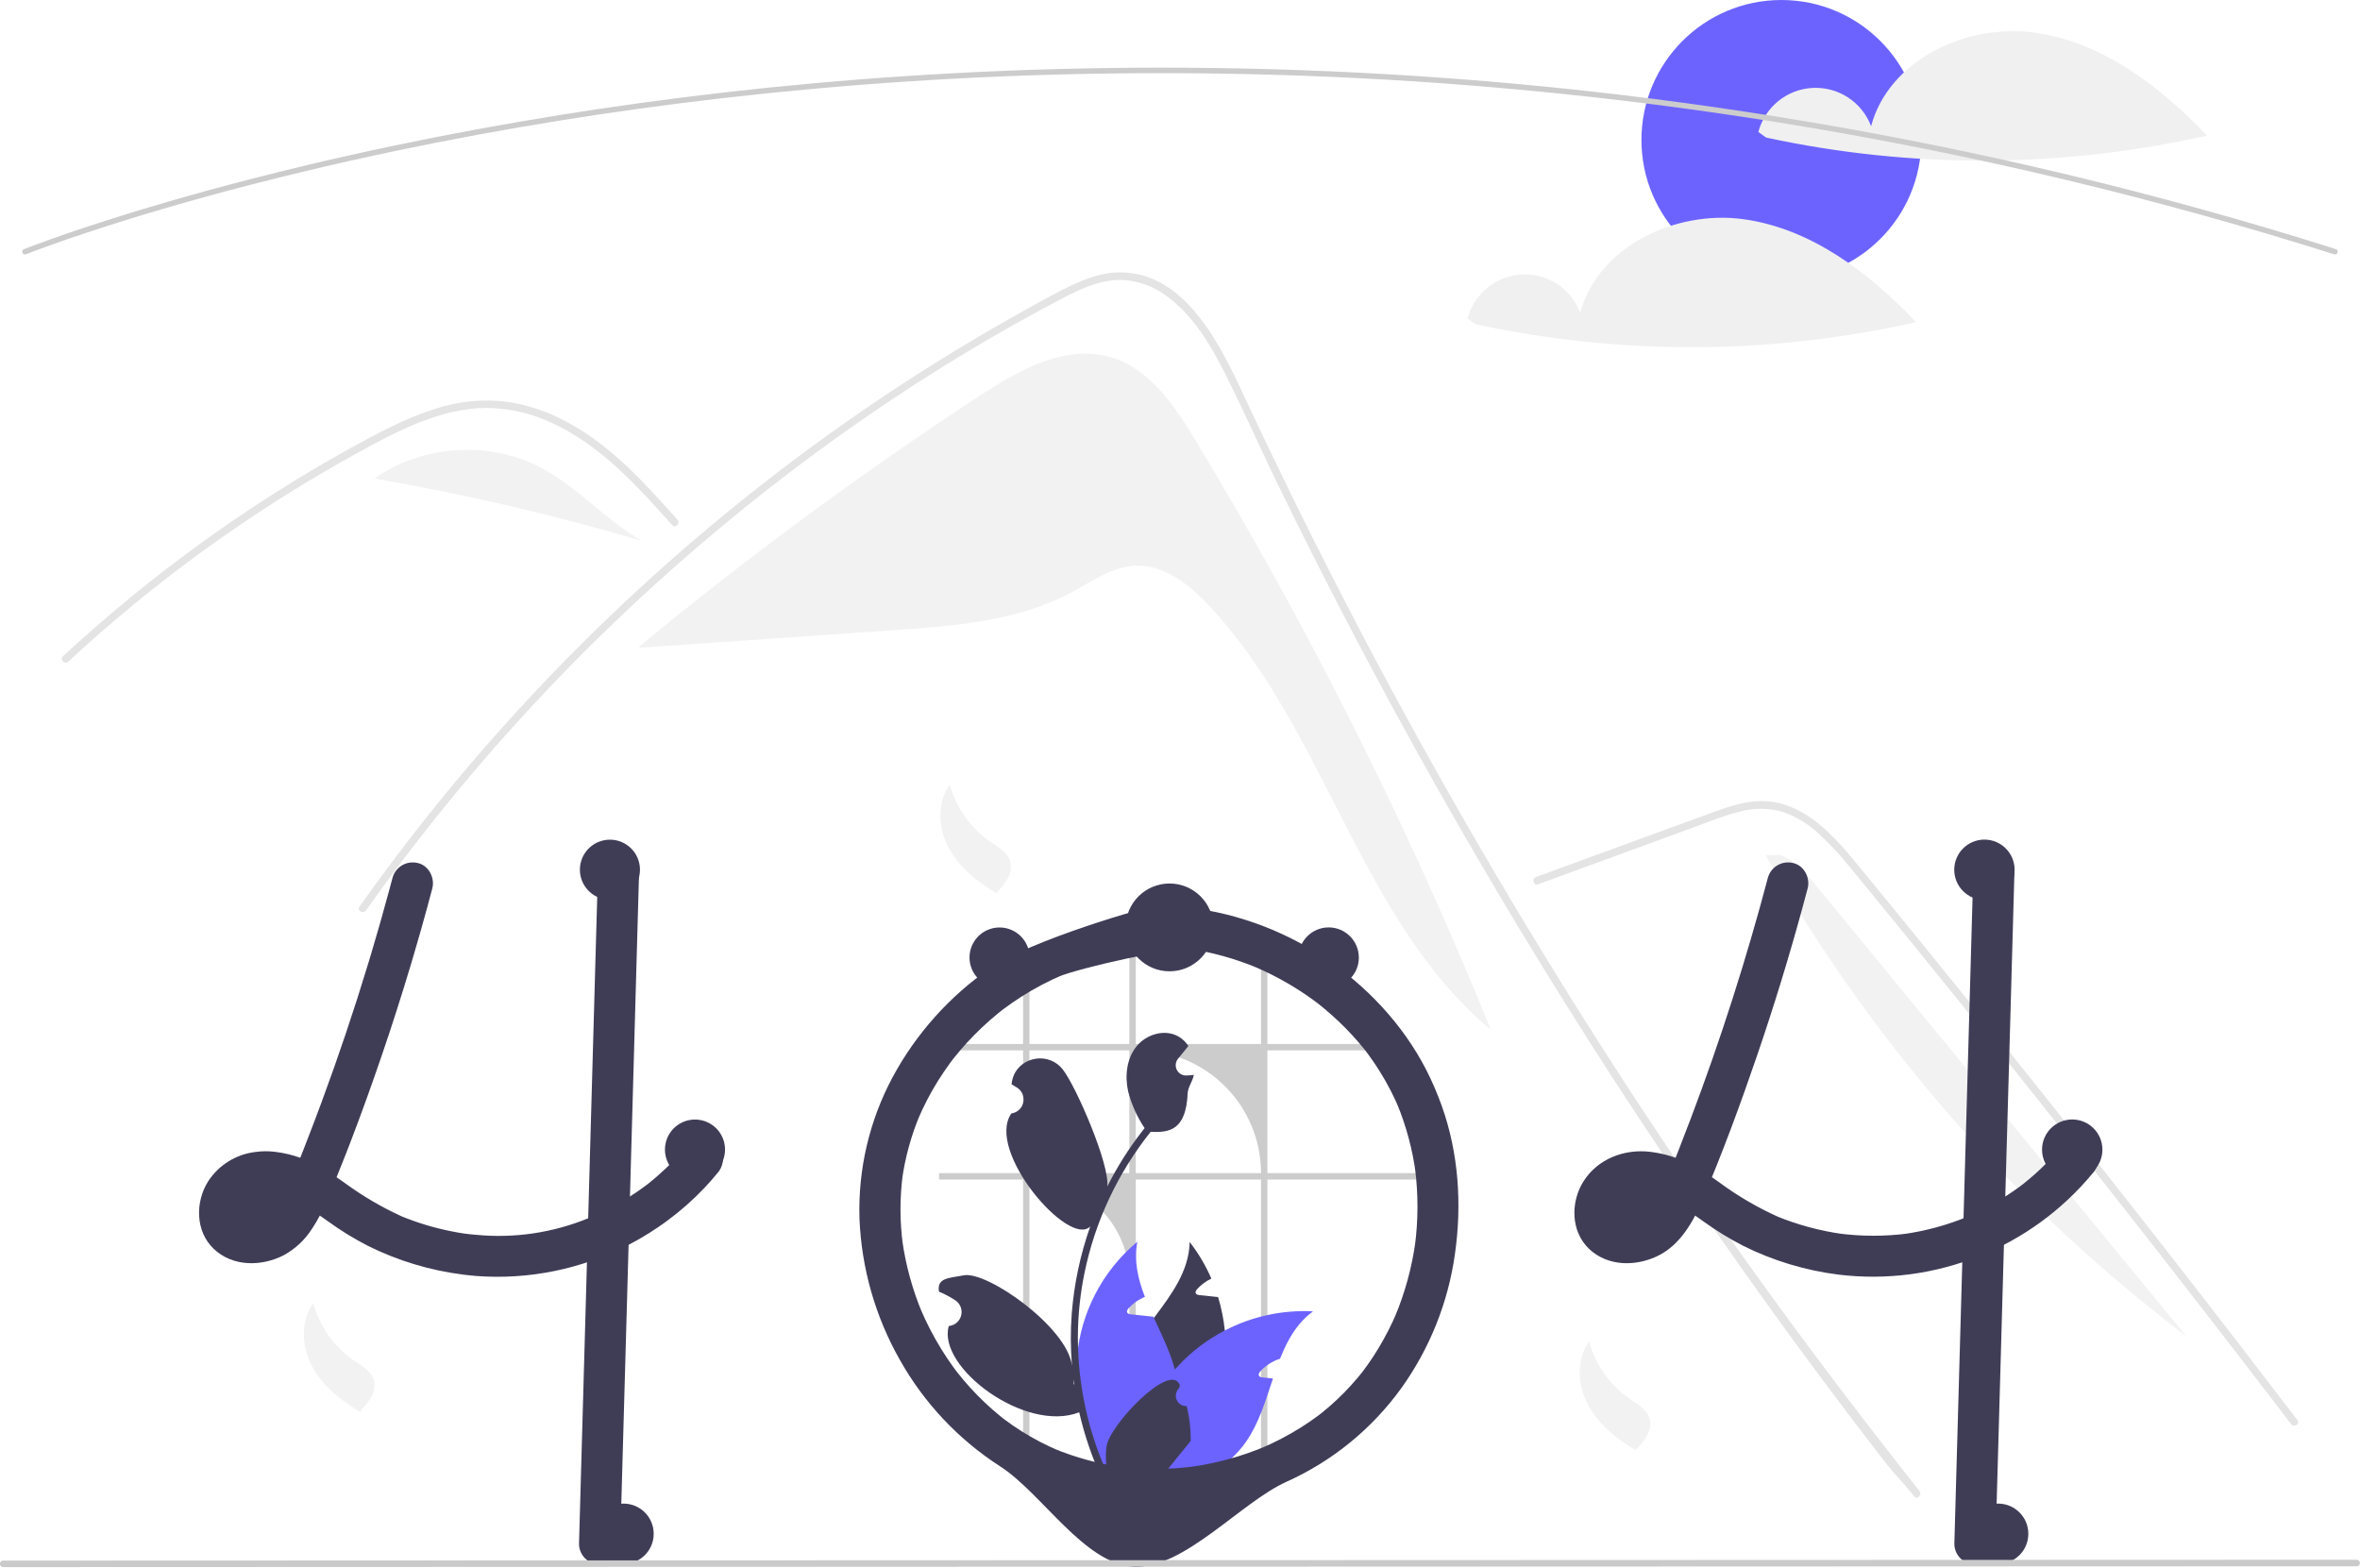
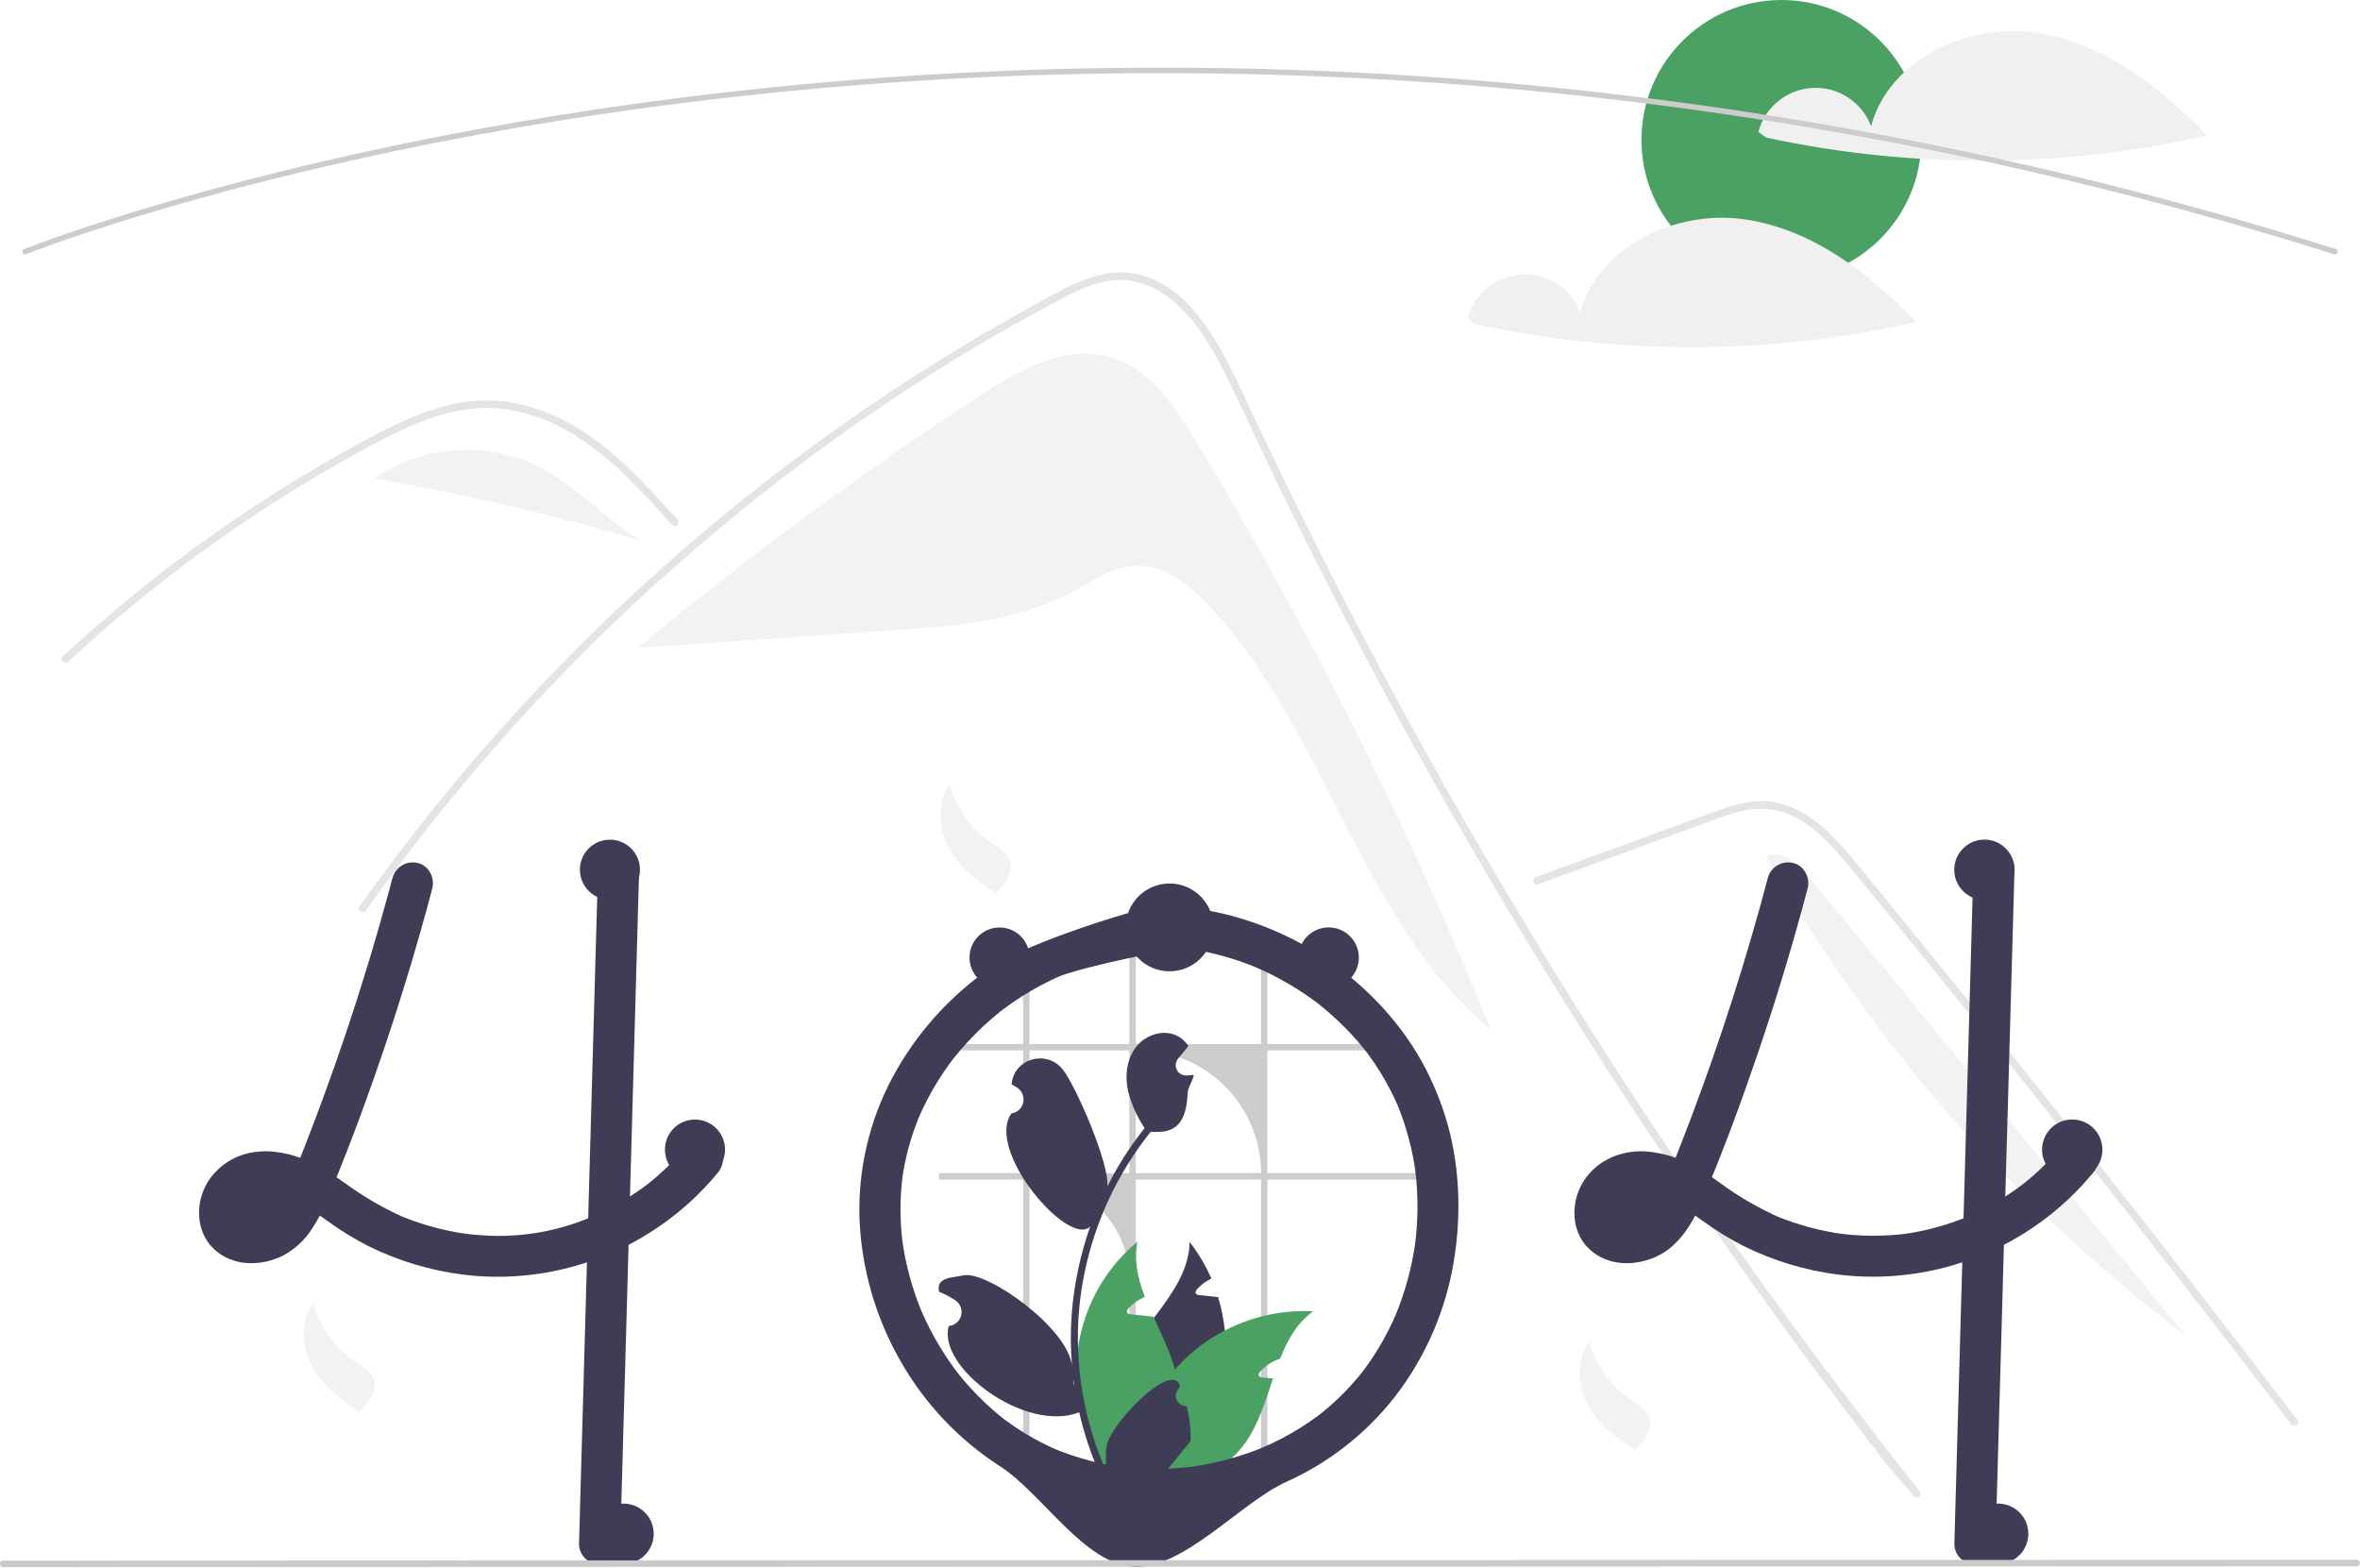
<svg xmlns="http://www.w3.org/2000/svg" data-name="Layer 1" width="860.131" height="571.148" viewBox="0 0 860.131 571.148">
  <path d="M605.67,324.953c-7.669-12.684-16.757-26.228-30.99-30.37-16.482-4.796-33.413,4.732-47.775,14.135a1392.157,1392.157,0,0,0-123.893,91.283l.043.492q46.226-3.188,92.451-6.376c22.265-1.535,45.296-3.283,64.972-13.816,7.467-3.997,14.745-9.336,23.206-9.708,10.512-.462,19.677,6.879,26.88,14.549,42.607,45.371,54.937,114.754,102.738,154.616A1516.995,1516.995,0,0,0,605.67,324.953Z" transform="translate(-169.9343 -164.426)" fill="#f2f2f2" />
  <path d="M867.571,709.781c-4.712-5.95-6.637-7.343-11.285-13.348q-56.764-73.416-106.708-151.792-33.924-53.23-64.483-108.504-14.549-26.278-28.3-52.969-10.67-20.695-20.865-41.638c-1.944-3.988-3.832-7.994-5.711-12.009-4.428-9.442-8.773-18.93-13.439-28.244-5.317-10.616-11.789-21.745-21.553-28.877a29.405,29.405,0,0,0-15.319-5.895c-7.948-.513-15.282,2.769-22.176,6.353-50.439,26.301-97.659,59.276-140.37,96.798A730.778,730.778,0,0,0,303.322,496.247c-1.008,1.439-3.392.064-2.374-1.384q6.009-8.498,12.257-16.813A734.817,734.817,0,0,1,500.805,303.064q18.248-11.826,37.183-22.542c6.362-3.603,12.752-7.16,19.251-10.497,6.371-3.273,13.137-6.215,20.416-6.325,24.77-.385,37.595,27.667,46.405,46.542q4.153,8.911,8.406,17.766,16.075,33.621,33.387,66.628,10.685,20.379,21.837,40.52,34.707,62.718,73.779,122.897c34.506,53.143,68.737,100.089,108.046,149.785C870.596,709.213,868.662,711.175,867.571,709.781Z" transform="translate(-169.9343 -164.426)" fill="#e4e4e4" />
  <path d="M414.916,355.804c-1.439-1.604-2.869-3.209-4.318-4.813-11.422-12.633-23.679-25.118-39.364-32.361a57.11,57.11,0,0,0-23.927-5.546c-8.562.028-16.932,2.273-24.843,5.418-3.74,1.494-7.398,3.19-11.001,4.996-4.116,2.072-8.159,4.281-12.183,6.509q-11.331,6.27-22.368,13.091-21.961,13.572-42.546,29.216-10.671,8.113-20.902,16.758-9.516,8.031-18.646,16.492c-1.302,1.201-3.245-.743-1.944-1.943,1.604-1.494,3.227-2.979,4.85-4.446q6.875-6.215,13.971-12.193,12.939-10.918,26.549-20.993,21.163-15.676,43.783-29.225,11.304-6.765,22.918-12.963c2.338-1.247,4.703-2.466,7.096-3.621a113.116,113.116,0,0,1,16.868-6.866,60.006,60.006,0,0,1,25.476-2.503,66.327,66.327,0,0,1,23.505,8.131c15.401,8.608,27.346,21.919,38.97,34.909C418.033,355.171,416.099,357.124,414.916,355.804Z" transform="translate(-169.9343 -164.426)" fill="#e4e4e4" />
  <path d="M730.477,486.711l36.905-13.498,18.323-6.702c5.968-2.183,11.921-4.667,18.09-6.23a28.539,28.539,0,0,1,16.374.209,37.738,37.738,0,0,1,12.771,7.917,103.64,103.64,0,0,1,10.475,11.186c3.989,4.794,7.92,9.639,11.868,14.467q24.441,29.891,48.563,60.041,24.121,30.15,47.92,60.556,23.857,30.48,47.385,61.216,2.882,3.765,5.76,7.534c1.06,1.388,3.449.02,2.375-1.388Q983.582,650.974,959.549,620.184q-24.092-30.864-48.516-61.466-24.424-30.601-49.179-60.937-6.167-7.558-12.354-15.099c-3.48-4.241-6.92-8.527-10.736-12.474-7.005-7.245-15.758-13.648-26.234-13.822-6.16-.102-12.121,1.852-17.844,3.923-6.17,2.232-12.325,4.506-18.486,6.759l-37.163,13.592-9.291,3.398c-1.649.603-.937,3.262.731,2.652Z" transform="translate(-169.9343 -164.426)" fill="#e4e4e4" />
  <path d="M366.377,334.526c-18.754-9.639-42.771-7.751-60.005,4.291a855.847,855.847,0,0,1,97.371,22.726C390.46,353.759,380.07,341.563,366.377,334.526Z" transform="translate(-169.9343 -164.426)" fill="#f2f2f2" />
  <path d="M306.188,338.784l-3.61,2.935c1.221-1.027,2.491-1.99,3.795-2.901C306.311,338.807,306.249,338.795,306.188,338.784Z" transform="translate(-169.9343 -164.426)" fill="#f2f2f2" />
  <path d="M831.549,486.846c-3.633-4.422-7.56-9.052-12.994-10.848l-5.073.2A575.436,575.436,0,0,0,966.749,651.418Q899.149,569.132,831.549,486.846Z" transform="translate(-169.9343 -164.426)" fill="#f2f2f2" />
  <path d="M516.084,450.367A37.481,37.481,0,0,0,531.015,471.325c2.82,1.92,6.157,3.762,7.122,7.035a8.379,8.379,0,0,1-.874,6.15,24.884,24.884,0,0,1-3.861,5.041l-.137.512c-6.998-4.147-13.656-9.393-17.522-16.551s-4.406-16.539.341-23.145" transform="translate(-169.9343 -164.426)" fill="#f2f2f2" />
  <path d="M749.084,653.367A37.481,37.481,0,0,0,764.015,674.325c2.82,1.92,6.157,3.762,7.122,7.035a8.379,8.379,0,0,1-.874,6.15,24.884,24.884,0,0,1-3.861,5.041l-.137.512c-6.998-4.147-13.656-9.393-17.522-16.551s-4.406-16.539.341-23.145" transform="translate(-169.9343 -164.426)" fill="#f2f2f2" />
  <path d="M284.084,639.367A37.481,37.481,0,0,0,299.015,660.325c2.82,1.92,6.157,3.762,7.122,7.035a8.379,8.379,0,0,1-.874,6.15,24.884,24.884,0,0,1-3.861,5.041l-.137.512c-6.998-4.147-13.656-9.393-17.522-16.551s-4.406-16.539.341-23.145" transform="translate(-169.9343 -164.426)" fill="#f2f2f2" />
-   <circle cx="649.249" cy="51" r="51" fill="#6c63ff" />
+   <circle cx="649.249" cy="51" r="51" fill="#4ba064" />
  <path d="M911.219,176.296c-24.717-3.341-52.935,10.019-59.341,34.124a21.597,21.597,0,0,0-41.094,2.109l2.83,2.027a372.275,372.275,0,0,0,160.659-.726C957.079,195.76,935.935,179.637,911.219,176.296Z" transform="translate(-169.9343 -164.426)" fill="#f0f0f0" />
  <path d="M805.219,244.296c-24.717-3.341-52.935,10.019-59.341,34.124a21.597,21.597,0,0,0-41.094,2.109l2.83,2.027a372.275,372.275,0,0,0,160.659-.726C851.079,263.76,829.935,247.637,805.219,244.296Z" transform="translate(-169.9343 -164.426)" fill="#f0f0f0" />
  <path d="M1020.946,257.154a.982.982,0,0,1-.302-.047C756.237,173.489,523.199,184.424,374.264,208.321c-20.269,3.251-40.591,7.006-60.404,11.161-5.058,1.06-10.306,2.195-15.597,3.378-6.319,1.407-12.554,2.856-18.532,4.306q-3.873.917-7.595,1.849c-3.758.928-7.572,1.895-11.66,2.957-4.568,1.178-9.209,2.413-13.797,3.672a.442.442,0,0,1-.051.015l0.0.001c-5.183,1.415-10.338,2.871-15.323,4.325-2.698.779-5.304,1.548-7.799,2.307-.279.077-.526.151-.776.228l-.536.163c-.311.095-.617.188-.924.275l-.02.006 0.0.001-.812.252c-.968.293-1.912.579-2.841.864-24.545,7.566-38.038,12.949-38.171,13.002a1,1,0,1,1-.744-1.856c.134-.053,13.693-5.463,38.328-13.058.932-.286,1.879-.572,2.85-.866l.754-.234c.026-.01.052-.018.078-.025.305-.087.61-.18.919-.273l.537-.163c.268-.081.531-.161.801-.235,2.479-.754,5.093-1.524,7.798-2.307,4.987-1.455,10.147-2.911,15.334-4.328.016-.006.033-.01.049-.015v-.001c4.604-1.263,9.263-2.503,13.845-3.685,4.094-1.063,7.915-2.032,11.68-2.962q3.738-.93,7.609-1.853c5.985-1.451,12.233-2.902,18.563-4.312,5.299-1.184,10.556-2.322,15.622-3.383,19.843-4.162,40.198-7.923,60.497-11.179C523.096,182.415,756.467,171.463,1021.246,255.201a1.0 1,0,0,1-.301,1.953Z" transform="translate(-169.9343 -164.426)" fill="#ccc" />
  <path d="M432.923,584.266a6.729,6.729,0,0,0-1.7-2.67,6.43,6.43,0,0,0-.92-.71c-2.61-1.74-6.51-2.13-8.99,0a5.81,5.81,0,0,0-.69.71q-1.11,1.365-2.28,2.67c-1.28,1.46-2.59,2.87-3.96,4.24-.39.38-.78.77-1.18,1.15-.23.23-.46.45-.69.67-.88.84-1.78,1.65-2.69,2.45-.48.43-.96.85-1.45,1.26-.73.61-1.46,1.22-2.2,1.81-.07.05-.14.1-.21.16-.02.01-.03.03-.05.04-.01,0-.02,0-.03.02a.179.179,0,0,0-.07.05c-.22.15-.37.25-.48.34.04-.02.08-.05.12-.07-.18.14-.37.28-.55.42-1.75,1.29-3.54,2.53-5.37,3.69a99.21,99.21,0,0,1-14.22,7.55c-.33.13-.67.27-1.01.4a85.97,85.97,0,0,1-40.85,6.02q-2.13-.165-4.26-.45c-1.64-.24-3.27-.53-4.89-.86a97.932,97.932,0,0,1-18.02-5.44,118.652,118.652,0,0,1-20.66-12.12c-1-.71-2.01-1.42-3.02-2.11,1.15-2.82,2.28-5.64,3.38-8.48.55-1.37,1.08-2.74,1.6-4.12,4.09-10.63,7.93-21.36,11.61-32.13q5.58-16.365,10.53-32.92.51-1.68.99-3.36,2.595-8.745,4.98-17.53c.15-.57.31-1.13.45-1.7q.69-2.52,1.35-5.04c1-3.79-1.26-8.32-5.24-9.23a7.634,7.634,0,0,0-9.22,5.24c-.43,1.62-.86,3.23-1.3,4.85q-3.165,11.745-6.66,23.41-.51,1.68-1.02,3.36-7.71,25.41-16.93,50.31-1.11,3.015-2.25,6.01c-.37.98-.74,1.96-1.12,2.94-.73,1.93-1.48,3.86-2.23,5.79-.43,1.13-.87,2.26-1.31,3.38-.29.71-.57,1.42-.85,2.12a41.809,41.809,0,0,0-8.81-2.12l-.48-.06a27.397,27.397,0,0,0-7.01.06,23.914,23.914,0,0,0-17.24,10.66c-4.77,7.51-4.71,18.25,1.98,24.63,6.89,6.57,17.32,6.52,25.43,2.41a28.351,28.351,0,0,0,10.52-9.86,50.569,50.569,0,0,0,2.74-4.65c.21.14.42.28.63.43.8.56,1.6,1.13,2.39,1.69a111.738,111.738,0,0,0,14.51,8.91,108.359,108.359,0,0,0,34.62,10.47c.27.03.53.07.8.1,1.33.17,2.67.3,4.01.41a103.782,103.782,0,0,0,55.58-11.36q2.175-1.125,4.31-2.36,3.315-1.92,6.48-4.08c1.15-.78,2.27-1.57,3.38-2.4a101.042,101.042,0,0,0,13.51-11.95q2.355-2.475,4.51-5.11a8.061,8.061,0,0,0,2.2-5.3A7.564,7.564,0,0,0,432.923,584.266Zm-165.59,23.82c.21-.15.42-.31.62-.47C267.893,607.766,267.603,607.936,267.333,608.086Zm3.21-3.23c-.23.26-.44.52-.67.78a23.366,23.366,0,0,1-2.25,2.2c-.11.1-.23.2-.35.29a.01.01,0,0,0-.01.01,3.804,3.804,0,0,0-.42.22q-.645.39-1.32.72a17.005,17.005,0,0,1-2.71.75,16.799,16.799,0,0,1-2.13.02h-.02a14.823,14.823,0,0,1-1.45-.4c-.24-.12-.47-.26-.7-.4-.09-.08-.17-.16-.22-.21a2.44,2.44,0,0,1-.27-.29.01.01,0,0,0-.01-.01c-.11-.2-.23-.4-.34-.6a.031.031,0,0,1-.01-.02c-.08-.25-.15-.51-.21-.77a12.511,12.511,0,0,1,.01-1.37,13.467,13.467,0,0,1,.54-1.88,11.068,11.068,0,0,1,.69-1.26c.02-.04.12-.2.23-.38.01-.01.01-.01.01-.02.15-.17.3-.35.46-.51.27-.3.56-.56.85-.83a18.022,18.022,0,0,1,1.75-1.01,19.481,19.481,0,0,1,2.93-.79,24.989,24.989,0,0,1,4.41.04,30.301,30.301,0,0,1,4.1,1.01,36.945,36.945,0,0,1-2.77,4.54C270.623,604.746,270.583,604.806,270.543,604.856Zm-11.12-3.29a2.18,2.18,0,0,1-.31.39A1.409,1.409,0,0,1,259.423,601.566Z" transform="translate(-169.9343 -164.426)" fill="#3f3d56" />
  <path d="M402.863,482.136q-.135,4.71-.27,9.42-.285,10.455-.59,20.92-.315,11.775-.66,23.54-.165,6.075-.34,12.15-.465,16.365-.92,32.72c-.03,1.13-.07,2.25-.1,3.38q-.225,8.115-.45,16.23-.255,8.805-.5,17.61-.18,6.6-.37,13.21-1.35,47.895-2.7,95.79a7.648,7.648,0,0,1-7.5,7.5,7.561,7.561,0,0,1-7.5-7.5q.75-26.94,1.52-53.88.675-24.36,1.37-48.72.225-8.025.45-16.06.345-12.09.68-24.18c.03-1.13.07-2.25.1-3.38.02-.99.05-1.97.08-2.96q.66-23.475,1.32-46.96.27-9.24.52-18.49.3-10.545.6-21.08c.09-3.09.17-6.17.26-9.26a7.648,7.648,0,0,1,7.5-7.5A7.561,7.561,0,0,1,402.863,482.136Z" transform="translate(-169.9343 -164.426)" fill="#3f3d56" />
  <path d="M814.291,484.217a893.238,893.238,0,0,1-28.161,87.941c-3.007,7.946-6.083,15.877-9.371,23.712l.756-1.792a54.583,54.583,0,0,1-5.59,10.612q-.229.321-.467.636,1.166-1.49.443-.589c-.254.301-.505.602-.768.895a23.664,23.664,0,0,1-2.249,2.203q-.301.258-.612.504l.938-.729c-.109.257-.873.597-1.111.743a18.254,18.254,0,0,1-2.405,1.219l1.792-.756a19.086,19.086,0,0,1-4.231,1.161l1.994-.268a17.021,17.021,0,0,1-4.298.046l1.994.268a14.002,14.002,0,0,1-3.405-.917l1.792.756a12.012,12.012,0,0,1-1.679-.896c-.271-.177-1.105-.809-.015.025,1.133.866.146.074-.088-.156-.194-.192-.37-.4-.56-.595-.882-.905.996,1.557.397.499a18.182,18.182,0,0,1-.878-1.637l.756,1.792a11.925,11.925,0,0,1-.728-2.651l.268,1.994a13.651,13.651,0,0,1-.003-3.405l-.268,1.994a15.964,15.964,0,0,1,.995-3.68l-.756,1.792a16.729,16.729,0,0,1,1.178-2.298,6.729,6.729,0,0,1,.729-1.071c.049.016-1.269,1.513-.569.757.183-.198.354-.406.539-.602.296-.314.614-.601.926-.898,1.045-.994-1.462.966-.257.179a19.049,19.049,0,0,1,2.749-1.499l-1.792.756a20.311,20.311,0,0,1,4.995-1.34l-1.994.268a25.628,25.628,0,0,1,6.461.076l-1.994-.268a33.211,33.211,0,0,1,7.892,2.22l-1.792-.756c5.39,2.314,10.163,5.749,14.928,9.118a111.95,111.95,0,0,0,14.506,8.906,108.388,108.388,0,0,0,34.622,10.474,103.933,103.933,0,0,0,92.586-36.752,8.078,8.078,0,0,0,2.197-5.303,7.632,7.632,0,0,0-2.197-5.303c-2.752-2.526-7.949-3.239-10.607,0a95.636,95.636,0,0,1-8.107,8.727q-2.017,1.914-4.142,3.71-1.214,1.026-2.461,2.011c-.393.311-1.619,1.138.263-.197-.431.306-.845.64-1.271.955a99.269,99.269,0,0,1-20.332,11.565l1.792-.756a96.836,96.836,0,0,1-24.171,6.622l1.994-.268a97.643,97.643,0,0,1-25.754-.038l1.994.268a99.8,99.8,0,0,1-24.857-6.77l1.792.756a116.025,116.025,0,0,1-21.736-12.591,86.877,86.877,0,0,0-11.113-6.994,42.824,42.824,0,0,0-14.438-4.389c-9.439-1.111-19.057,2.566-24.246,10.72-4.776,7.505-4.714,18.244,1.974,24.625,6.888,6.572,17.318,6.517,25.436,2.406,7.817-3.959,12.513-12.185,15.815-19.942,7.431-17.455,14.01-35.314,20.14-53.263q9.097-26.637,16.499-53.813.917-3.366,1.807-6.739c1.001-3.789-1.261-8.32-5.238-9.226a7.633,7.633,0,0,0-9.226,5.238Z" transform="translate(-169.9343 -164.426)" fill="#3f3d56" />
  <path d="M889.124,482.136l-2.7,95.793-2.685,95.294-1.518,53.884a7.565,7.565,0,0,0,7.5,7.5,7.649,7.649,0,0,0,7.5-7.5l2.7-95.793,2.685-95.294,1.518-53.884a7.565,7.565,0,0,0-7.5-7.5,7.649,7.649,0,0,0-7.5,7.5Z" transform="translate(-169.9343 -164.426)" fill="#3f3d56" />
  <path d="M629.526,700.361h2.329V594.319h54.329v-2.323H631.855V547.252H673.81q-.923-1.173-1.899-2.317H631.855V515.382c-.77-.328-1.547-.645-2.329-.944V544.935h-45.652V507.07c-.782.036-1.553.09-2.329.155v37.71h-36.42V516.684c-.782.346-1.553.711-2.317,1.093V544.935h-30.616v2.317h30.616v44.744h-30.616v2.323h30.616V700.361h2.317V594.319a36.413,36.413,0,0,1,36.42,36.42v69.622h2.329V594.319h45.652Zm-84.401-108.365V547.252h36.42v44.744Zm38.749,0V547.252h.914a44.741,44.741,0,0,1,44.738,44.744Z" transform="translate(-169.9343 -164.426)" opacity="0.2" />
  <path d="M615.303,668.566a63.059,63.059,0,0,1-20.05,33.7c-.74.64-1.48,1.26-2.25,1.87q-2.805.255-5.57.52c-1.53.14-3.04.29-4.54.43l-.27.03-.19-1.64-.76-6.64a37.623,37.623,0,0,1-3.3-32.44c2.64-7.12,7.42-13.41,12.12-19.65,6.49-8.62,12.8-17.14,13.03-27.65a60.544,60.544,0,0,1,7.9,13.33,16.432,16.432,0,0,0-5.12,3.77c-.41.45-.82,1.08-.54,1.62.24.46.84.57,1.36.63,1.25.13,2.51.26,3.76.39,1,.11,2,.21,3,.32a63.99,63.99,0,0,1,2.45,12.18A61.189,61.189,0,0,1,615.303,668.566Z" transform="translate(-169.9343 -164.426)" fill="#3f3d56" />
-   <path d="M648.503,642.356c-5.9,4.29-9.35,10.46-12.03,17.26a16.628,16.628,0,0,0-7.17,4.58c-.41.45-.82,1.08-.54,1.62.24.46.84.57,1.36.63,1.25.13,2.51.26,3.76.39-2.68,8.04-5.14,16.36-9.88,23.15a36.989,36.989,0,0,1-12.03,10.91,38.492,38.492,0,0,1-4.02,1.99q-7.62.585-14.95,1.25-2.805.255-5.57.52c-1.53.14-3.04.29-4.54.43q-.015-.825,0-1.65a63.304,63.304,0,0,1,15.25-39.86c.45-.52.91-1.03,1.38-1.54a61.792,61.792,0,0,1,16.81-12.7A62.654,62.654,0,0,1,648.503,642.356Z" transform="translate(-169.9343 -164.426)" fill="#6c63ff" />
-   <path d="M589.163,699.526l-1.15,3.4-.58,1.73c-1.53.14-3.04.29-4.54.43l-.27.03c-1.66.17-3.31.34-4.96.51-.43-.5-.86-1.01-1.28-1.53a62.03,62.03,0,0,1,8.07-87.11c-1.32,6.91.22,13.53,2.75,20.1-.27.11-.53.22-.78.34a16.432,16.432,0,0,0-5.12,3.77c-.41.45-.82,1.08-.54,1.62.24.46.84.57,1.36.63,1.25.13,2.51.26,3.76.39,1,.11,2,.21,3,.32q.705.075,1.41.15c.07.15.13.29.2.44,2.85,6.18,5.92,12.39,7.65,18.83a43.666,43.666,0,0,1,1.02,4.91A37.604,37.604,0,0,1,589.163,699.526Z" transform="translate(-169.9343 -164.426)" fill="#6c63ff" />
+   <path d="M648.503,642.356c-5.9,4.29-9.35,10.46-12.03,17.26a16.628,16.628,0,0,0-7.17,4.58c-.41.45-.82,1.08-.54,1.62.24.46.84.57,1.36.63,1.25.13,2.51.26,3.76.39-2.68,8.04-5.14,16.36-9.88,23.15a36.989,36.989,0,0,1-12.03,10.91,38.492,38.492,0,0,1-4.02,1.99q-7.62.585-14.95,1.25-2.805.255-5.57.52c-1.53.14-3.04.29-4.54.43q-.015-.825,0-1.65a63.304,63.304,0,0,1,15.25-39.86c.45-.52.91-1.03,1.38-1.54a61.792,61.792,0,0,1,16.81-12.7A62.654,62.654,0,0,1,648.503,642.356Z" transform="translate(-169.9343 -164.426)" fill="#4ba064" />
+   <path d="M589.163,699.526l-1.15,3.4-.58,1.73c-1.53.14-3.04.29-4.54.43l-.27.03c-1.66.17-3.31.34-4.96.51-.43-.5-.86-1.01-1.28-1.53a62.03,62.03,0,0,1,8.07-87.11c-1.32,6.91.22,13.53,2.75,20.1-.27.11-.53.22-.78.34a16.432,16.432,0,0,0-5.12,3.77c-.41.45-.82,1.08-.54,1.62.24.46.84.57,1.36.63,1.25.13,2.51.26,3.76.39,1,.11,2,.21,3,.32q.705.075,1.41.15c.07.15.13.29.2.44,2.85,6.18,5.92,12.39,7.65,18.83a43.666,43.666,0,0,1,1.02,4.91A37.604,37.604,0,0,1,589.163,699.526Z" transform="translate(-169.9343 -164.426)" fill="#4ba064" />
  <path d="M689.821,554.487c-8.609-16.792-21.946-30.921-37.632-41.304a114.237,114.237,0,0,0-52.563-18.38q-3.69-.335-7.399-.393c-2.921-.044-46.866,12.632-61.587,22.982a114.295,114.295,0,0,0-35.333,39.527,102.5,102.5,0,0,0-12.126,51.633,113.564,113.564,0,0,0,14.703,51.476,110.475,110.475,0,0,0,36.444,38.746C549.667,708.561,565.074,734.51,583.183,735.426c18.246.923,39.054-23.555,55.695-30.987a104.425,104.425,0,0,0,41.726-34.005,110.25,110.25,0,0,0,19.599-48.948c2.574-18.083,1.374-36.733-4.801-54.016a111.86,111.86,0,0,0-5.58-12.983c-1.78-3.505-6.996-4.796-10.261-2.691a7.68,7.68,0,0,0-2.691,10.261q1.568,3.088,2.915,6.278l-.756-1.792a101.151,101.151,0,0,1,6.876,25.538l-.268-1.994a109.229,109.229,0,0,1-.066,28.683l.268-1.994a109.734,109.734,0,0,1-7.555,27.674l.756-1.792a104.212,104.212,0,0,1-6.672,13.098q-1.923,3.186-4.081,6.222c-.632.888-1.283,1.761-1.939,2.631-.856,1.136,1.167-1.483.282-.369-.151.19-.3.38-.452.569q-.681.852-1.382,1.688a93.613,93.613,0,0,1-10.176,10.384q-1.366,1.192-2.778,2.331c-.469.378-.932.773-1.421,1.125.019-.013,1.58-1.199.656-.511-.29.216-.579.436-.87.652q-2.91,2.156-5.974,4.092a103.485,103.485,0,0,1-14.756,7.713l1.792-.756a109.215,109.215,0,0,1-27.597,7.552l1.994-.268a108.154,108.154,0,0,1-28.589.051l1.994.268a99.835,99.835,0,0,1-25.095-6.784l1.792.756a93.643,93.643,0,0,1-13.416-6.991q-3.174-2-6.184-4.247c-.286-.214-.57-.43-.855-.645-.915-.691.658.51.67.518a19.169,19.169,0,0,1-1.535-1.225q-1.454-1.184-2.861-2.422a101.989,101.989,0,0,1-10.493-10.709q-1.213-1.434-2.374-2.911c-.335-.426-.947-1.29.404.529-.178-.239-.362-.474-.542-.712q-.647-.858-1.276-1.728-2.203-3.048-4.188-6.246a109.29,109.29,0,0,1-7.805-15.108l.756,1.792a106.588,106.588,0,0,1-7.34-26.837l.268,1.994a97.866,97.866,0,0,1-.048-25.636l-.268,1.994A94.673,94.673,0,0,1,505.276,570.55l-.756,1.792a101.557,101.557,0,0,1,7.195-13.856q2.066-3.323,4.378-6.485.525-.718,1.062-1.428c.324-.428,1.215-1.493-.305.388.149-.184.293-.374.439-.56q1.269-1.608,2.6-3.165A107.402,107.402,0,0,1,530.772,536.215q1.474-1.292,2.995-2.529.691-.562,1.391-1.113c.187-.147.376-.291.562-.439-1.997,1.59-.555.433-.102.093q3.134-2.348,6.435-4.461a103.644,103.644,0,0,1,15.387-8.108l-1.792.756c7.76-3.258,42.141-10.949,48.394-10.11l-1.994-.268A106.225,106.225,0,0,1,628.768,517.419l-1.792-.756a110.313,110.313,0,0,1,12.6,6.329q3.043,1.784,5.967,3.763,1.384.937,2.738,1.915.677.489,1.346.989c.248.185.494.373.741.558,1.039.779-1.431-1.128-.342-.267a110.843,110.843,0,0,1,10.368,9.253q2.401,2.445,4.637,5.045,1.147,1.334,2.246,2.708c.364.455,1.605,2.101.084.085.372.493.747.982,1.114,1.479a97.977,97.977,0,0,1,8.392,13.538c1.793,3.498,6.987,4.802,10.261,2.691A7.677,7.677,0,0,0,689.821,554.487Z" transform="translate(-169.9343 -164.426)" fill="#3f3d56" />
  <path d="M602.431,676.882a3.78,3.78,0,0,1-2.739-6.551c.095-.379.164-.651.259-1.03q-.051-.124-.103-.247c-3.48-8.298-25.685,14.833-26.645,22.632a30.029,30.029,0,0,0,.527,10.328A120.392,120.392,0,0,1,562.778,652.01a116.202,116.202,0,0,1,.721-12.963q.597-5.293,1.657-10.511a121.787,121.787,0,0,1,24.151-51.616c6.874.384,12.898-.663,13.48-13.985.103-2.37,1.861-4.422,2.248-6.756-.656.086-1.323.14-1.979.183-.204.011-.42.021-.624.032l-.077.003a3.745,3.745,0,0,1-3.076-6.101q.425-.523.851-1.046c.43-.538.871-1.065,1.302-1.603a1.865,1.865,0,0,0,.14-.161c.495-.613.99-1.216,1.485-1.829a10.829,10.829,0,0,0-3.55-3.432c-4.959-2.905-11.801-.893-15.384,3.593-3.593,4.486-4.271,10.779-3.023,16.384a43.398,43.398,0,0,0,6.003,13.383c-.269.344-.549.678-.818,1.022a122.574,122.574,0,0,0-12.794,20.268c1.016-7.939-11.412-36.608-16.218-42.681-5.773-7.294-17.611-4.111-18.628,5.136q-.015.134-.029.268,1.071.604,2.096,1.282a5.127,5.127,0,0,1-2.067,9.33l-.105.016c-9.556,13.644,21.077,49.155,28.745,41.181a125.11,125.11,0,0,0-6.734,31.693,118.664,118.664,0,0,0,.086,19.16l-.032-.226C558.902,648.154,529.674,627.514,521.139,629.233c-4.917.99-9.76.765-9.013,5.725q.018.119.036.237a34.442,34.442,0,0,1,3.862,1.861q1.071.604,2.096,1.282a5.127,5.127,0,0,1-2.067,9.33l-.105.016c-.075.011-.14.022-.215.032-4.35,14.966,27.907,39.12,47.518,31.435h.011a125.075,125.075,0,0,0,8.402,24.528H601.679c.108-.334.204-.678.301-1.011a34.102,34.102,0,0,1-8.305-.495c2.227-2.733,4.454-5.487,6.681-8.219a1.861,1.861,0,0,0,.14-.161c1.13-1.398,2.27-2.786,3.399-4.185l.001-.002a49.952,49.952,0,0,0-1.464-12.725Zm-34.371-67.613.016-.021-.016.043Zm-6.648,59.932-.258-.581c.011-.42.011-.839,0-1.269,0-.118-.021-.237-.021-.355.097.742.183,1.485.29,2.227Z" transform="translate(-169.9343 -164.426)" fill="#3f3d56" />
  <circle cx="95.249" cy="439" r="11" fill="#3f3d56" />
  <circle cx="227.249" cy="559" r="11" fill="#3f3d56" />
  <circle cx="728.249" cy="559" r="11" fill="#3f3d56" />
  <circle cx="755.249" cy="419" r="11" fill="#3f3d56" />
  <circle cx="723.249" cy="317" r="11" fill="#3f3d56" />
  <path d="M434.183,583.426a10.949,10.949,0,1,1-.21-2.16A10.992,10.992,0,0,1,434.183,583.426Z" transform="translate(-169.9343 -164.426)" fill="#3f3d56" />
  <circle cx="484.249" cy="349" r="11" fill="#3f3d56" />
  <path d="M545.183,513.426a10.949,10.949,0,1,1-.21-2.16A10.992,10.992,0,0,1,545.183,513.426Z" transform="translate(-169.9343 -164.426)" fill="#3f3d56" />
  <path d="M403.183,481.426a10.949,10.949,0,1,1-.21-2.16A10.992,10.992,0,0,1,403.183,481.426Z" transform="translate(-169.9343 -164.426)" fill="#3f3d56" />
  <circle cx="599.249" cy="443" r="11" fill="#3f3d56" />
  <circle cx="426.249" cy="338" r="16" fill="#3f3d56" />
  <path d="M1028.875,735.267l-857.75.307a1.191,1.191,0,1,1,0-2.381l857.75-.307a1.191,1.191,0,0,1,0,2.381Z" transform="translate(-169.9343 -164.426)" fill="#cacaca" />
</svg>
